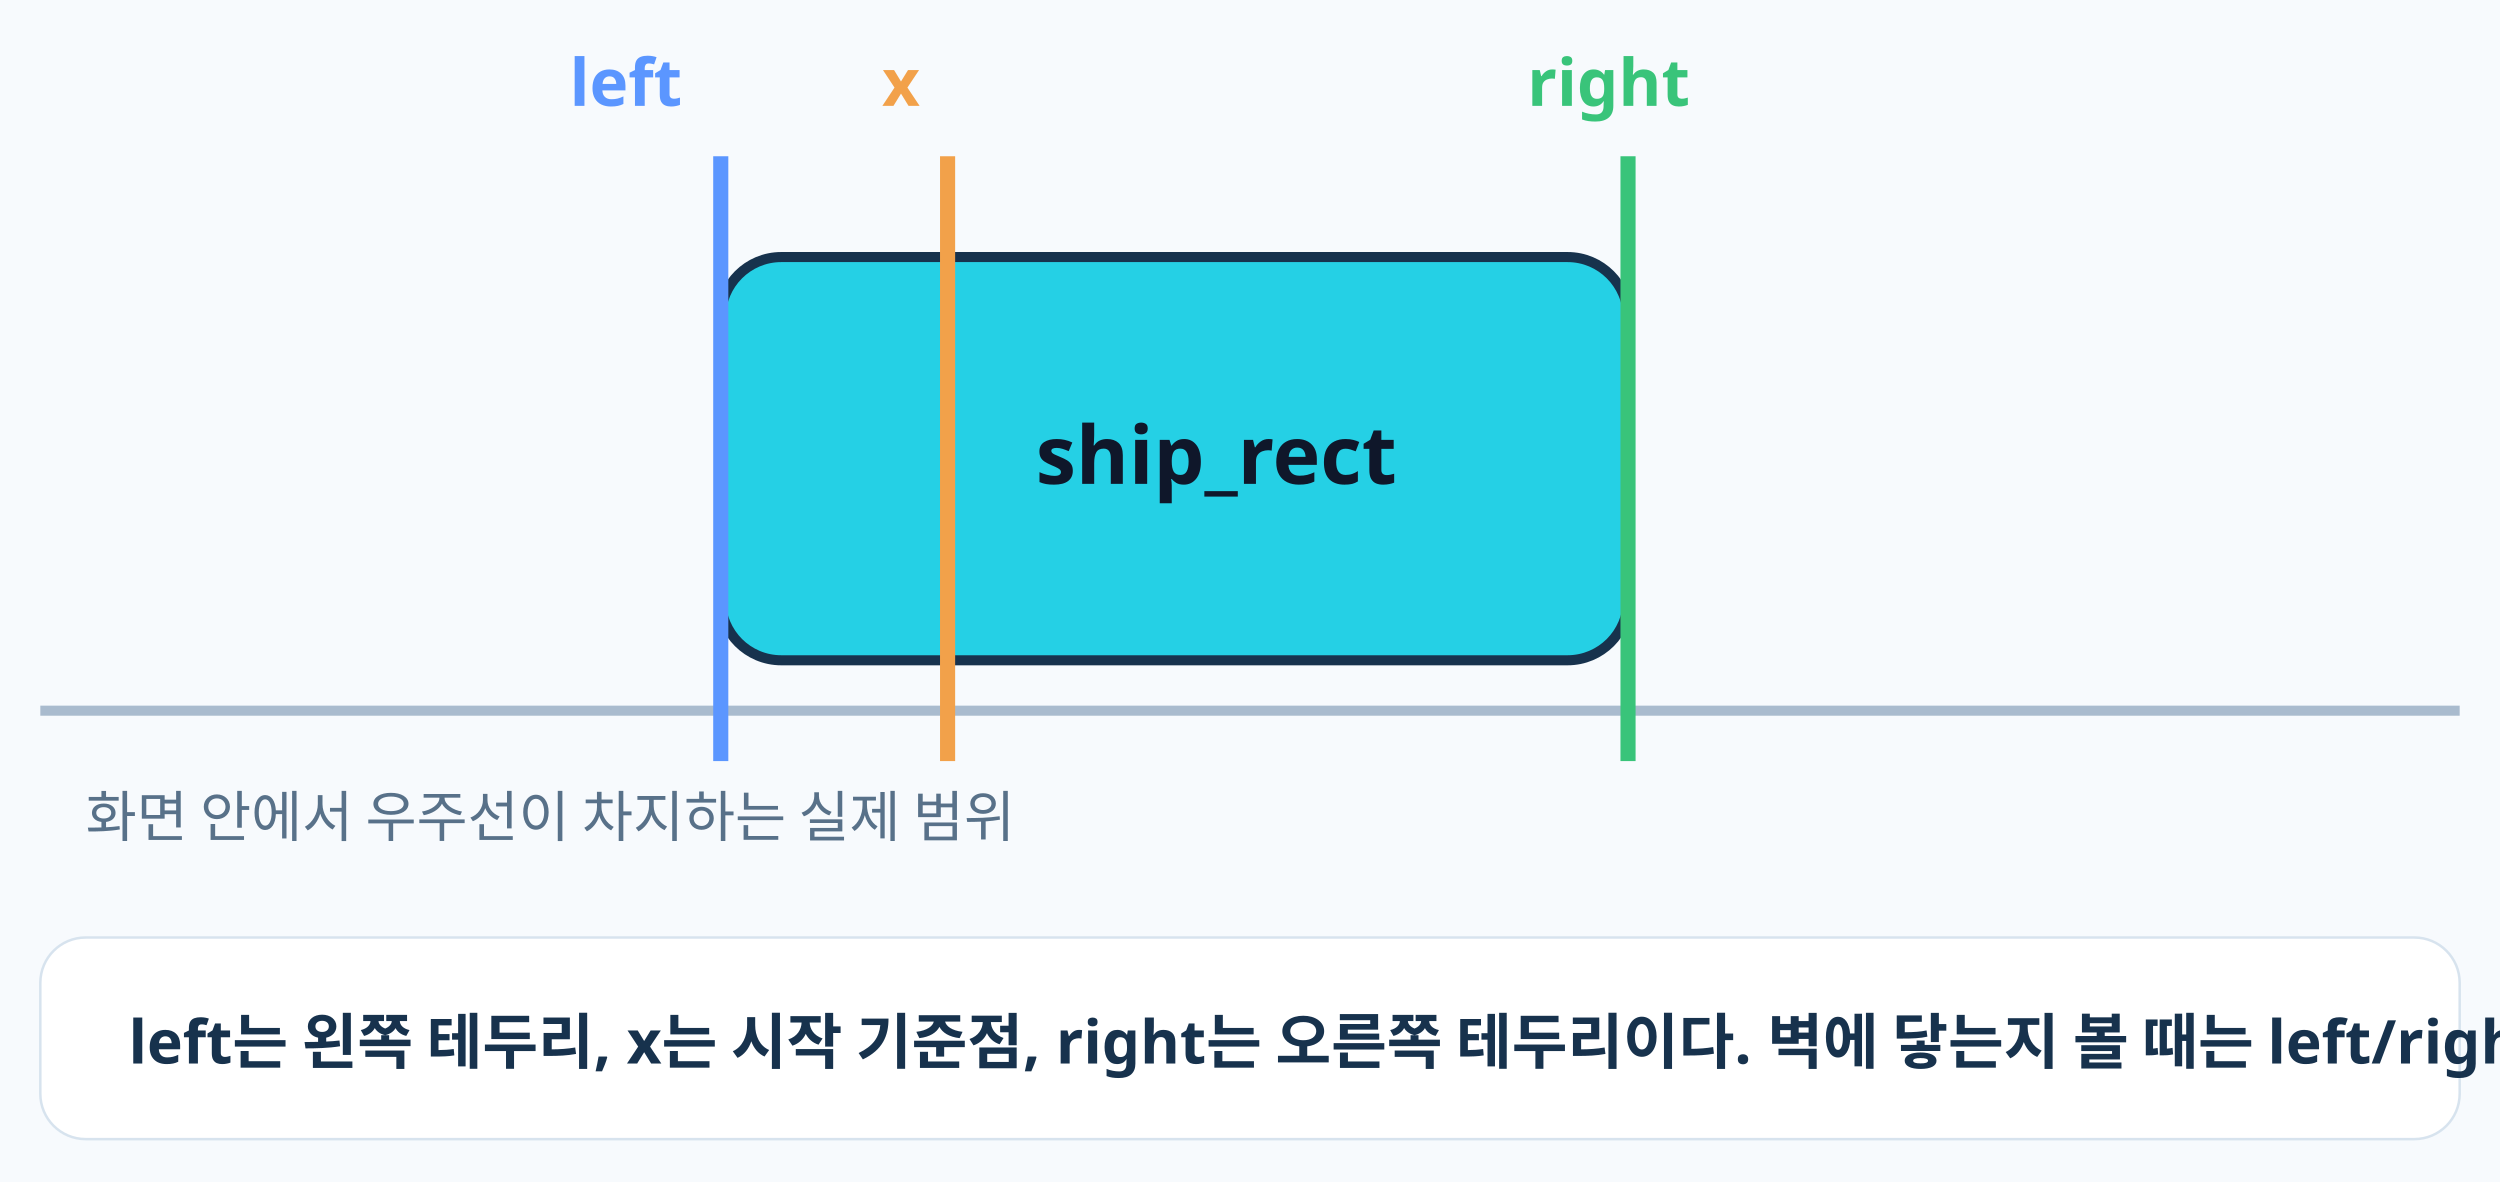
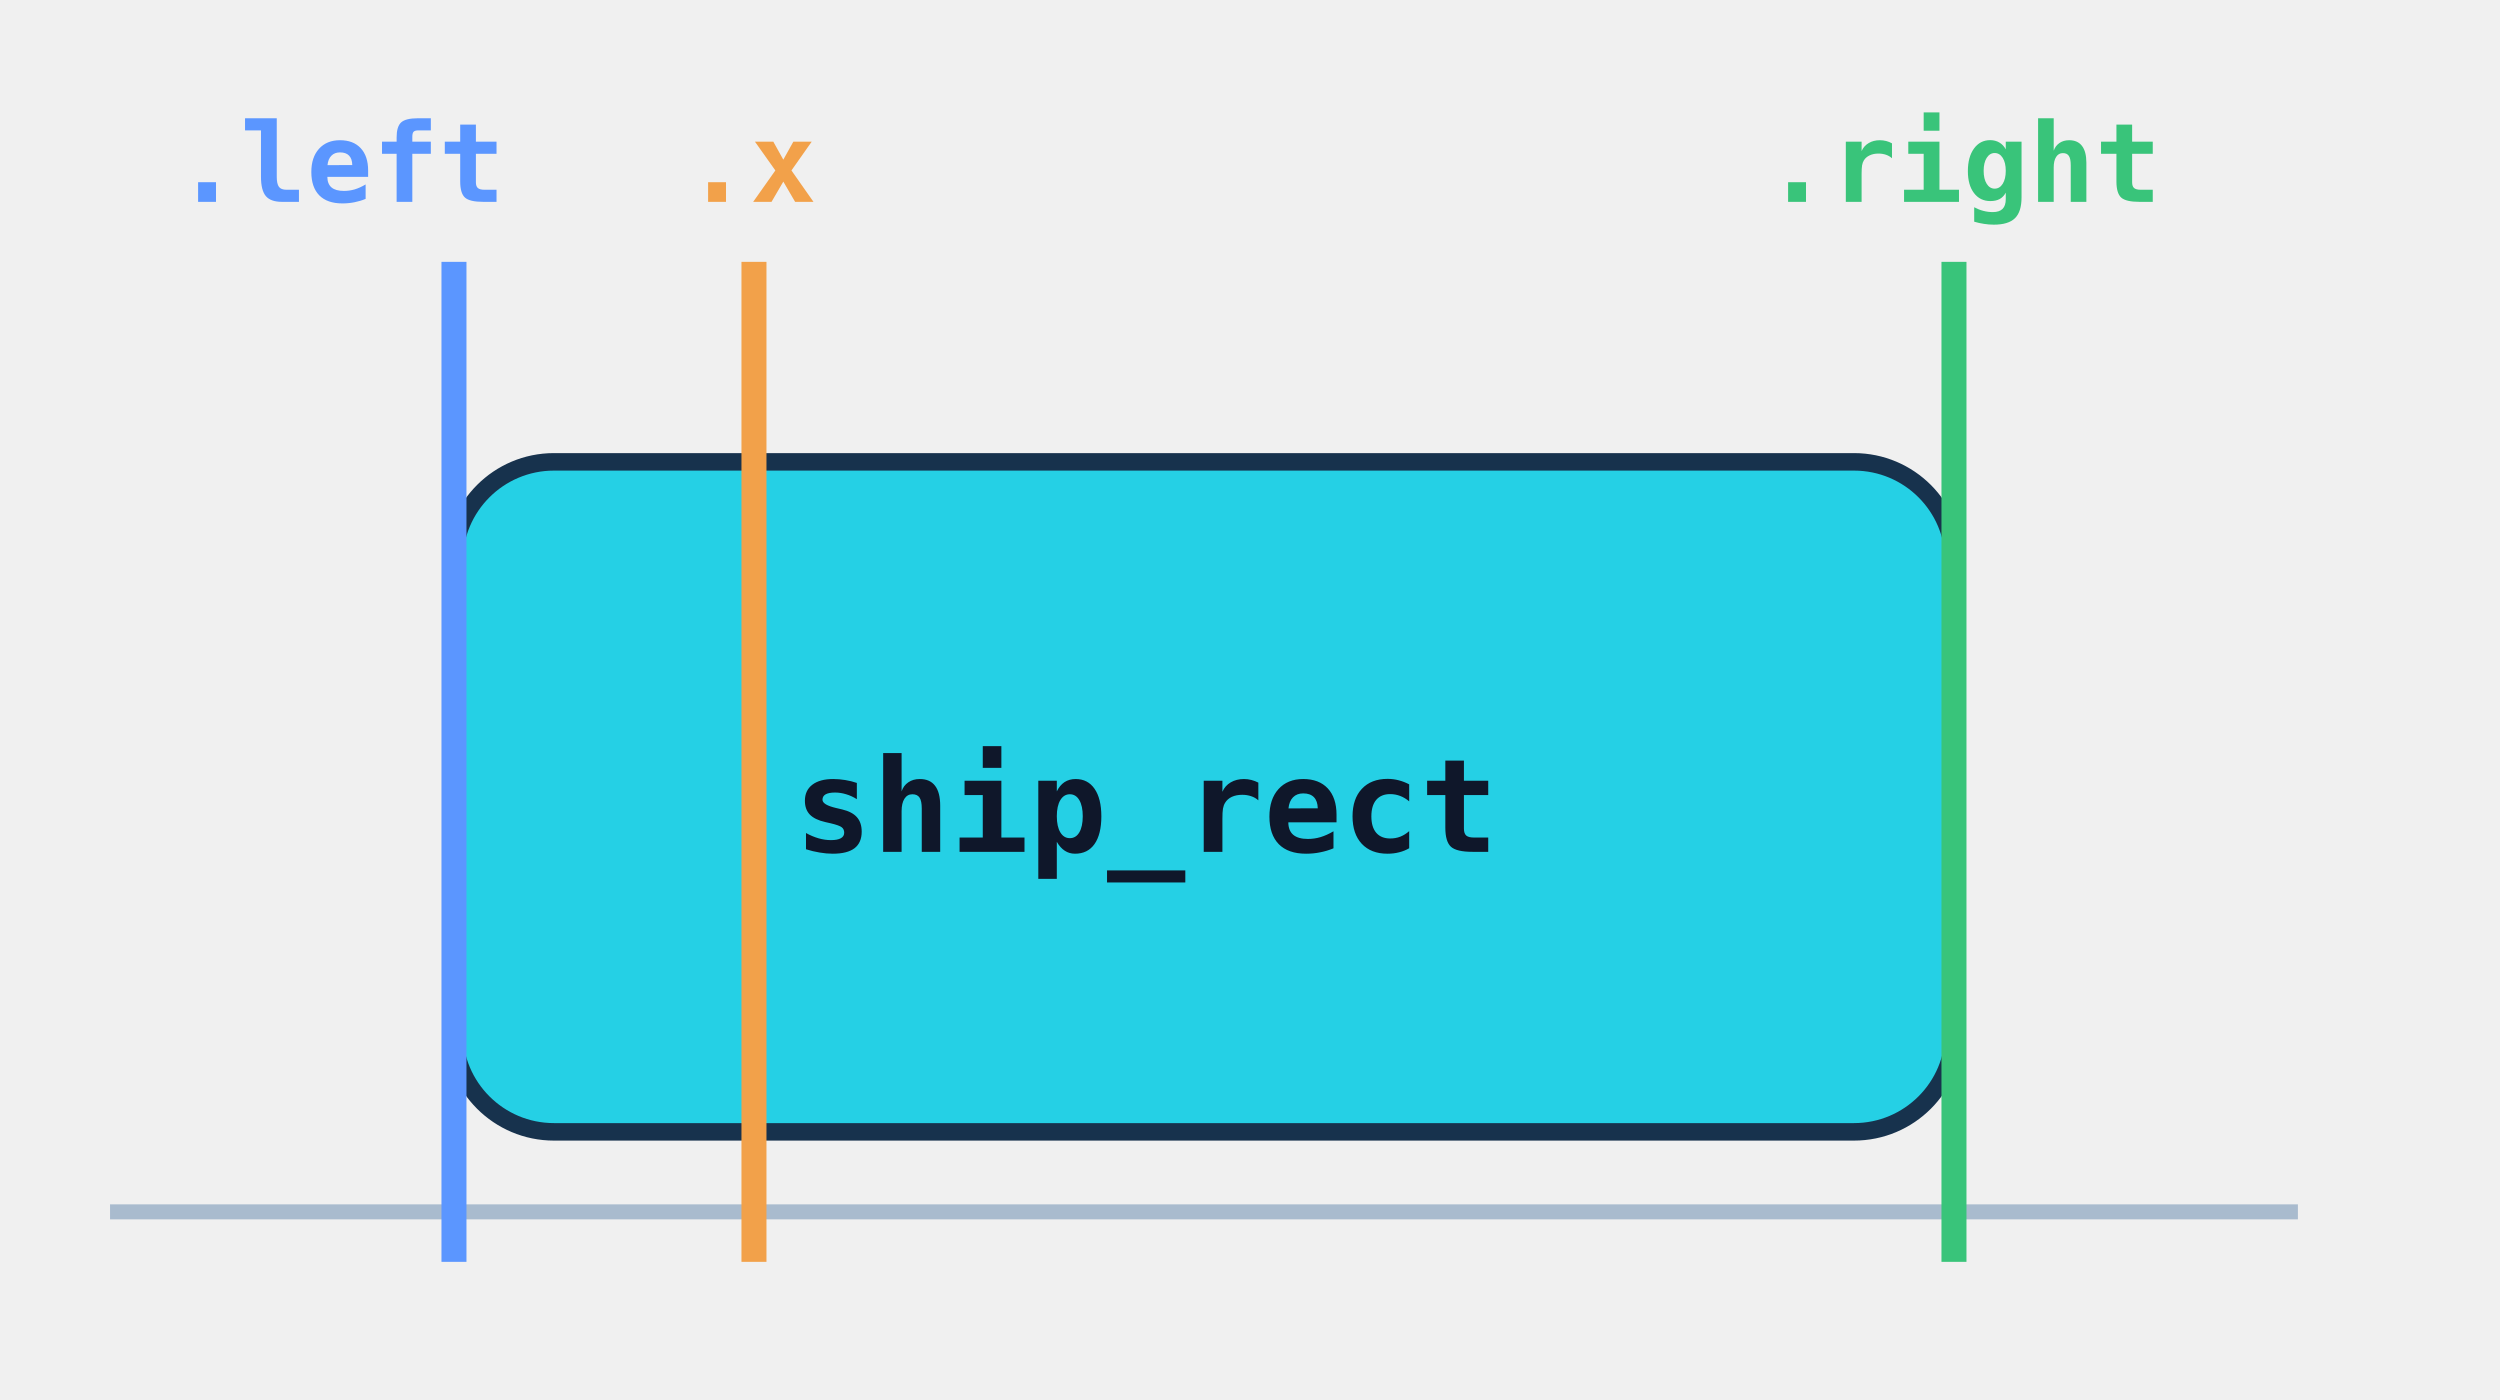
- <svg xmlns="http://www.w3.org/2000/svg" width="992" height="469" viewBox="104 188 992 469">
-   <rect width="1200" height="700" rx="32" fill="#F7FAFD" />
-   <line x1="120" y1="470" x2="1080" y2="470" stroke="#A9BBCE" stroke-width="4" />
-   <text x="138" y="520" fill="#587189" font-size="22" font-family="Pretendard, Noto Sans KR, sans-serif">화면 안에서 우주선이 차지하는 실제 범위</text>
-   <rect x="390" y="290" width="360" height="160" rx="24" fill="#25D0E5" stroke="#17324D" stroke-width="4" />
-   <text x="515" y="380" fill="#0F172A" font-size="32" font-weight="700" font-family="Pretendard, Noto Sans KR, sans-serif">ship_rect</text>
-   <line x1="390" y1="250" x2="390" y2="490" stroke="#5B96FF" stroke-width="6" />
-   <line x1="480" y1="250" x2="480" y2="490" stroke="#F2A14A" stroke-width="6" />
-   <line x1="750" y1="250" x2="750" y2="490" stroke="#39C47A" stroke-width="6" />
-   <text x="330" y="230" fill="#5B96FF" font-size="26" font-weight="700" font-family="Pretendard, Noto Sans KR, sans-serif">left</text>
-   <text x="454" y="230" fill="#F2A14A" font-size="26" font-weight="700" font-family="Pretendard, Noto Sans KR, sans-serif">x</text>
-   <text x="710" y="230" fill="#39C47A" font-size="26" font-weight="700" font-family="Pretendard, Noto Sans KR, sans-serif">right</text>
-   <rect x="120" y="560" width="960" height="80" rx="18" fill="#FFFFFF" stroke="#D7E3EE" />
-   <text x="155" y="610" fill="#17324D" font-size="24" font-weight="700" font-family="Pretendard, Noto Sans KR, sans-serif">left는 왼쪽 테두리, x는 시작 기준점, right는 오른쪽 테두리이다. 벽에 닿는지 볼 때는 left/right가 더 정확하다.</text>
+ <svg xmlns="http://www.w3.org/2000/svg" width="500" height="280" viewBox="0 0 500 280" version="1.1" id="svg6">
+   <defs id="defs6" />
+   <line x1="22.007" y1="242.37" x2="459.581" y2="242.37" stroke="#a9bbce" stroke-width="3" id="line1" />
+   <rect x="90.794" y="92.37" width="300" height="134" rx="20" fill="#25d0e5" stroke="#17324d" stroke-width="3.5" id="rect2" />
+   <text x="158.794" y="170.37" fill="#0f172a" font-size="26px" font-weight="700" font-family="Consolas, monospace" id="text2">ship_rect</text>
+   <line x1="90.794" y1="52.37" x2="90.794" y2="252.37" stroke="#5b96ff" stroke-width="5" id="line2" />
+   <text x="34.794" y="40.37" fill="#5b96ff" font-size="22px" font-weight="700" font-family="Consolas, monospace" id="text3">.left</text>
+   <line x1="150.794" y1="52.37" x2="150.794" y2="252.37" stroke="#f2a14a" stroke-width="5" id="line3" />
+   <text x="136.794" y="40.37" fill="#f2a14a" font-size="22px" font-weight="700" font-family="Consolas, monospace" id="text4">.x</text>
+   <line x1="390.794" y1="52.37" x2="390.794" y2="252.37" stroke="#39c47a" stroke-width="5" id="line4" />
+   <text x="352.794" y="40.37" fill="#39c47a" font-size="22px" font-weight="700" font-family="Consolas, monospace" id="text5">.right</text>
</svg>
